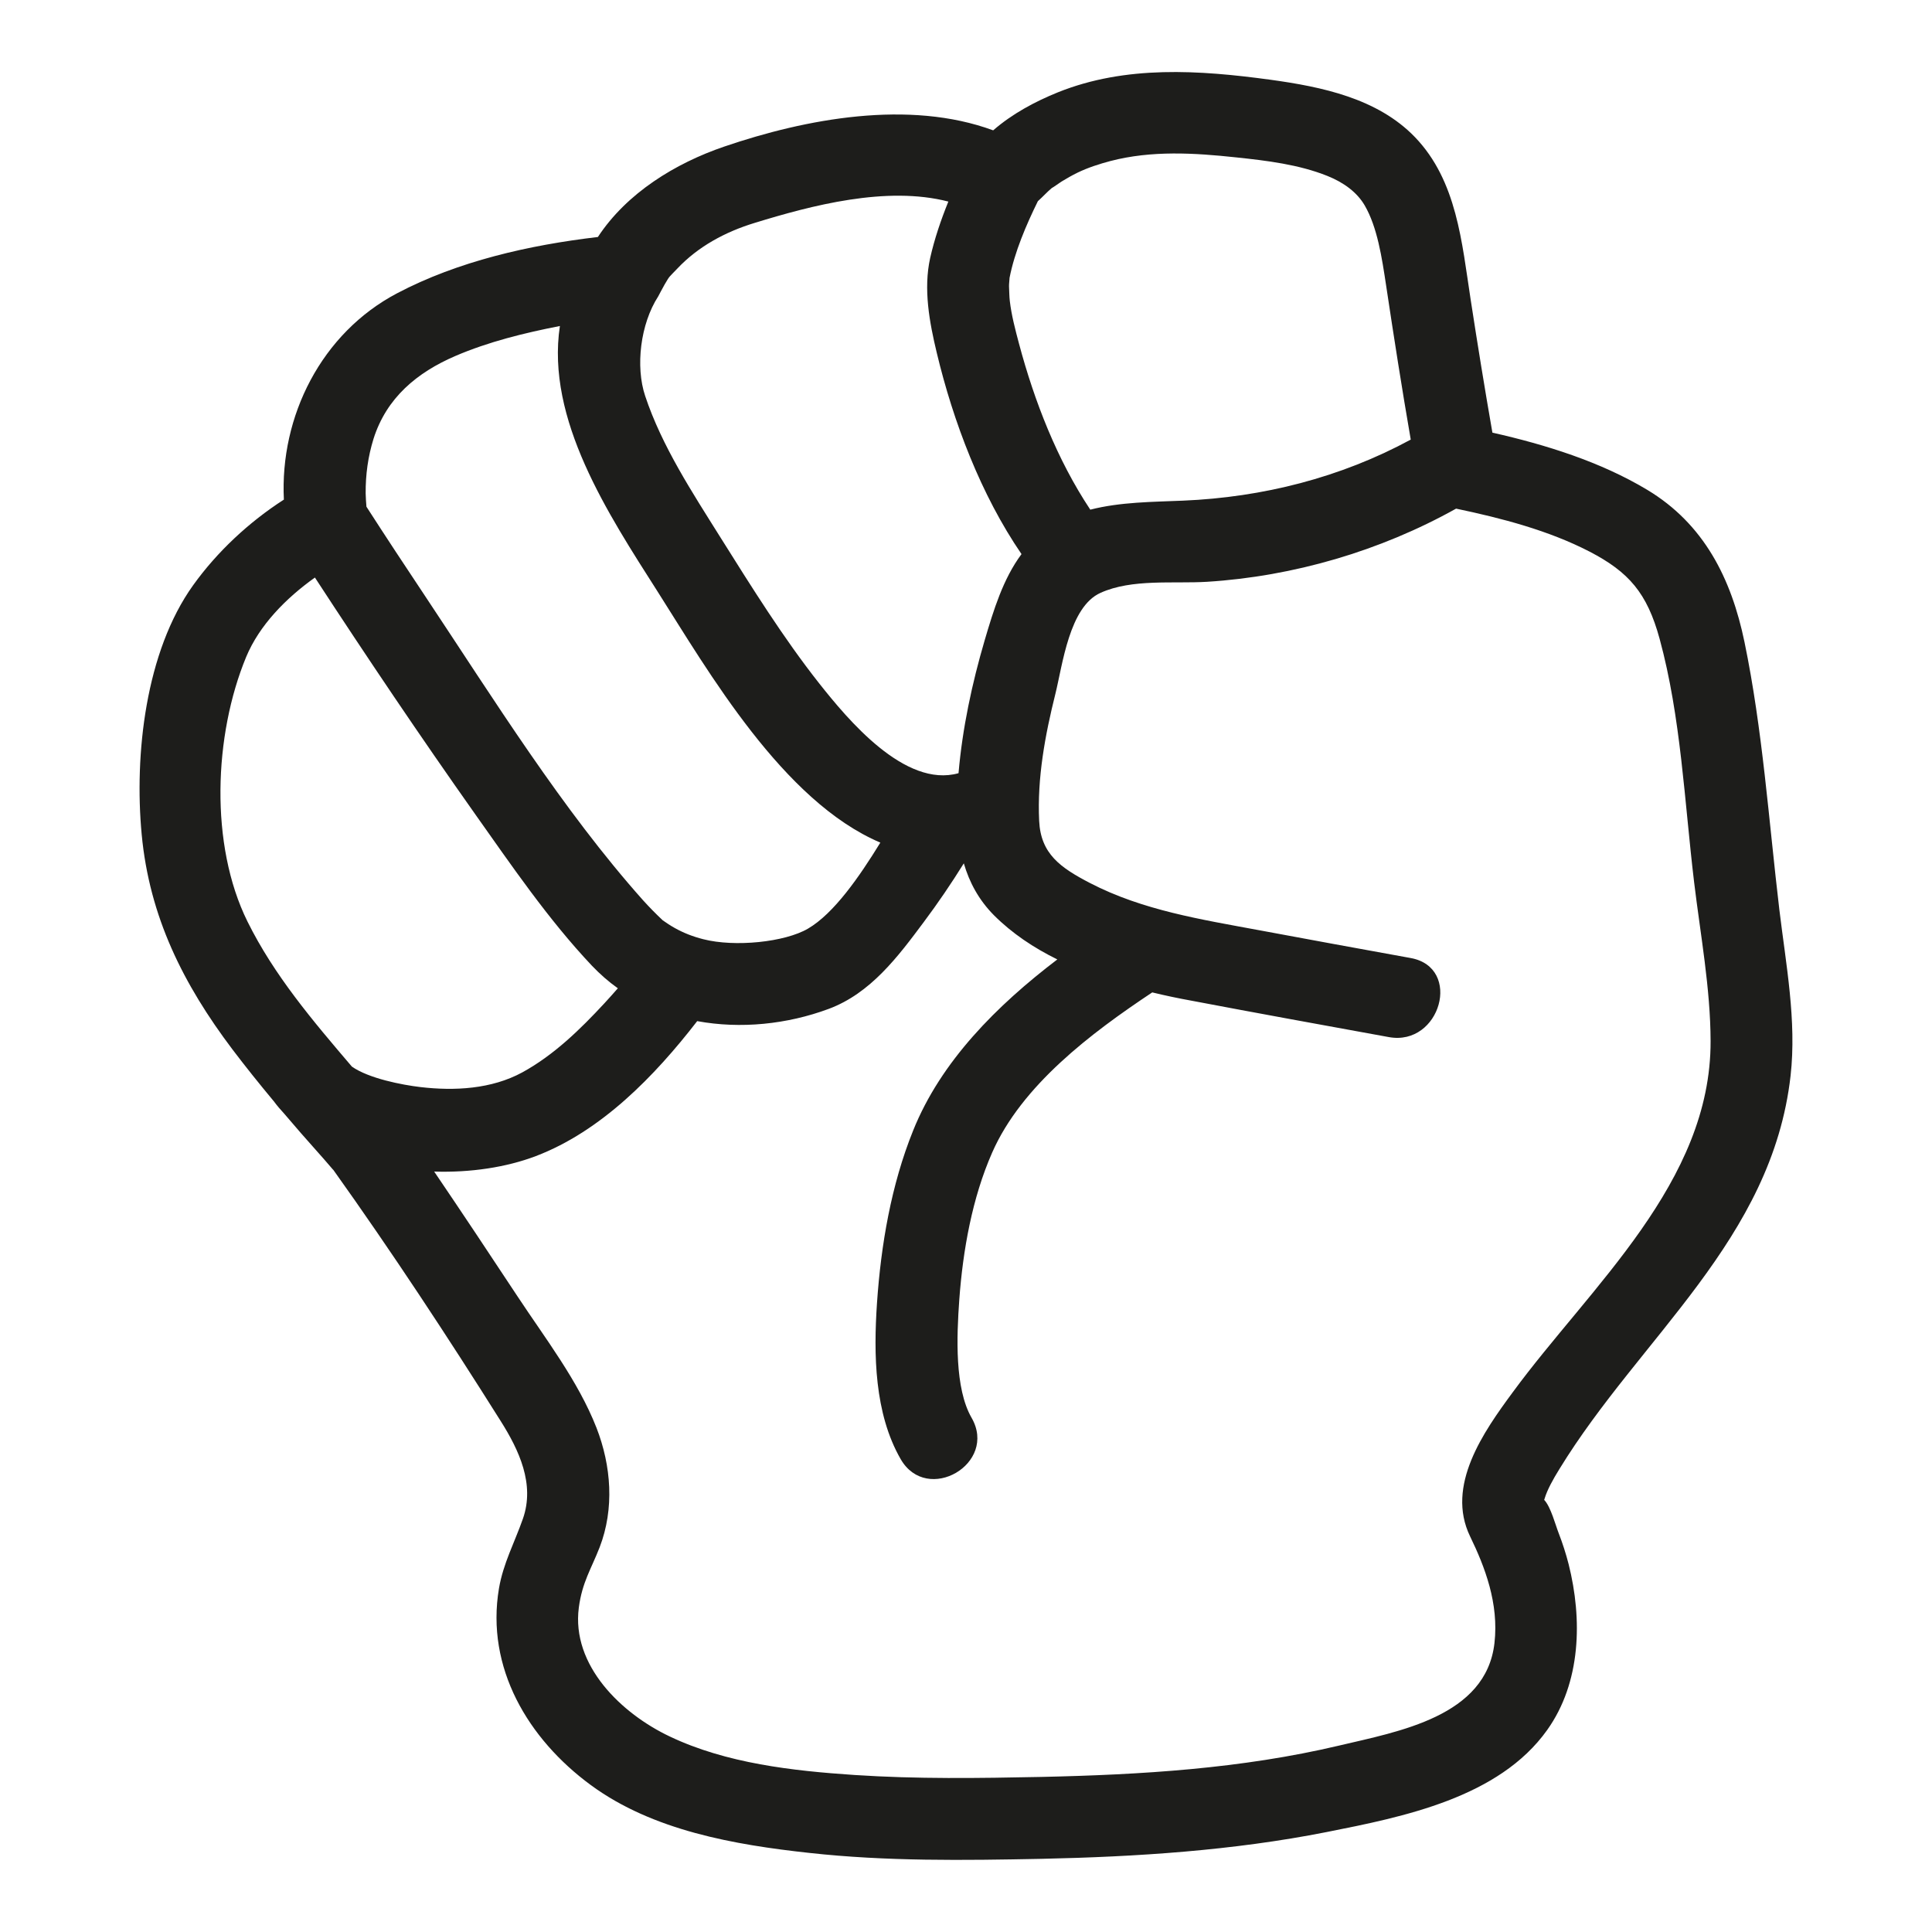
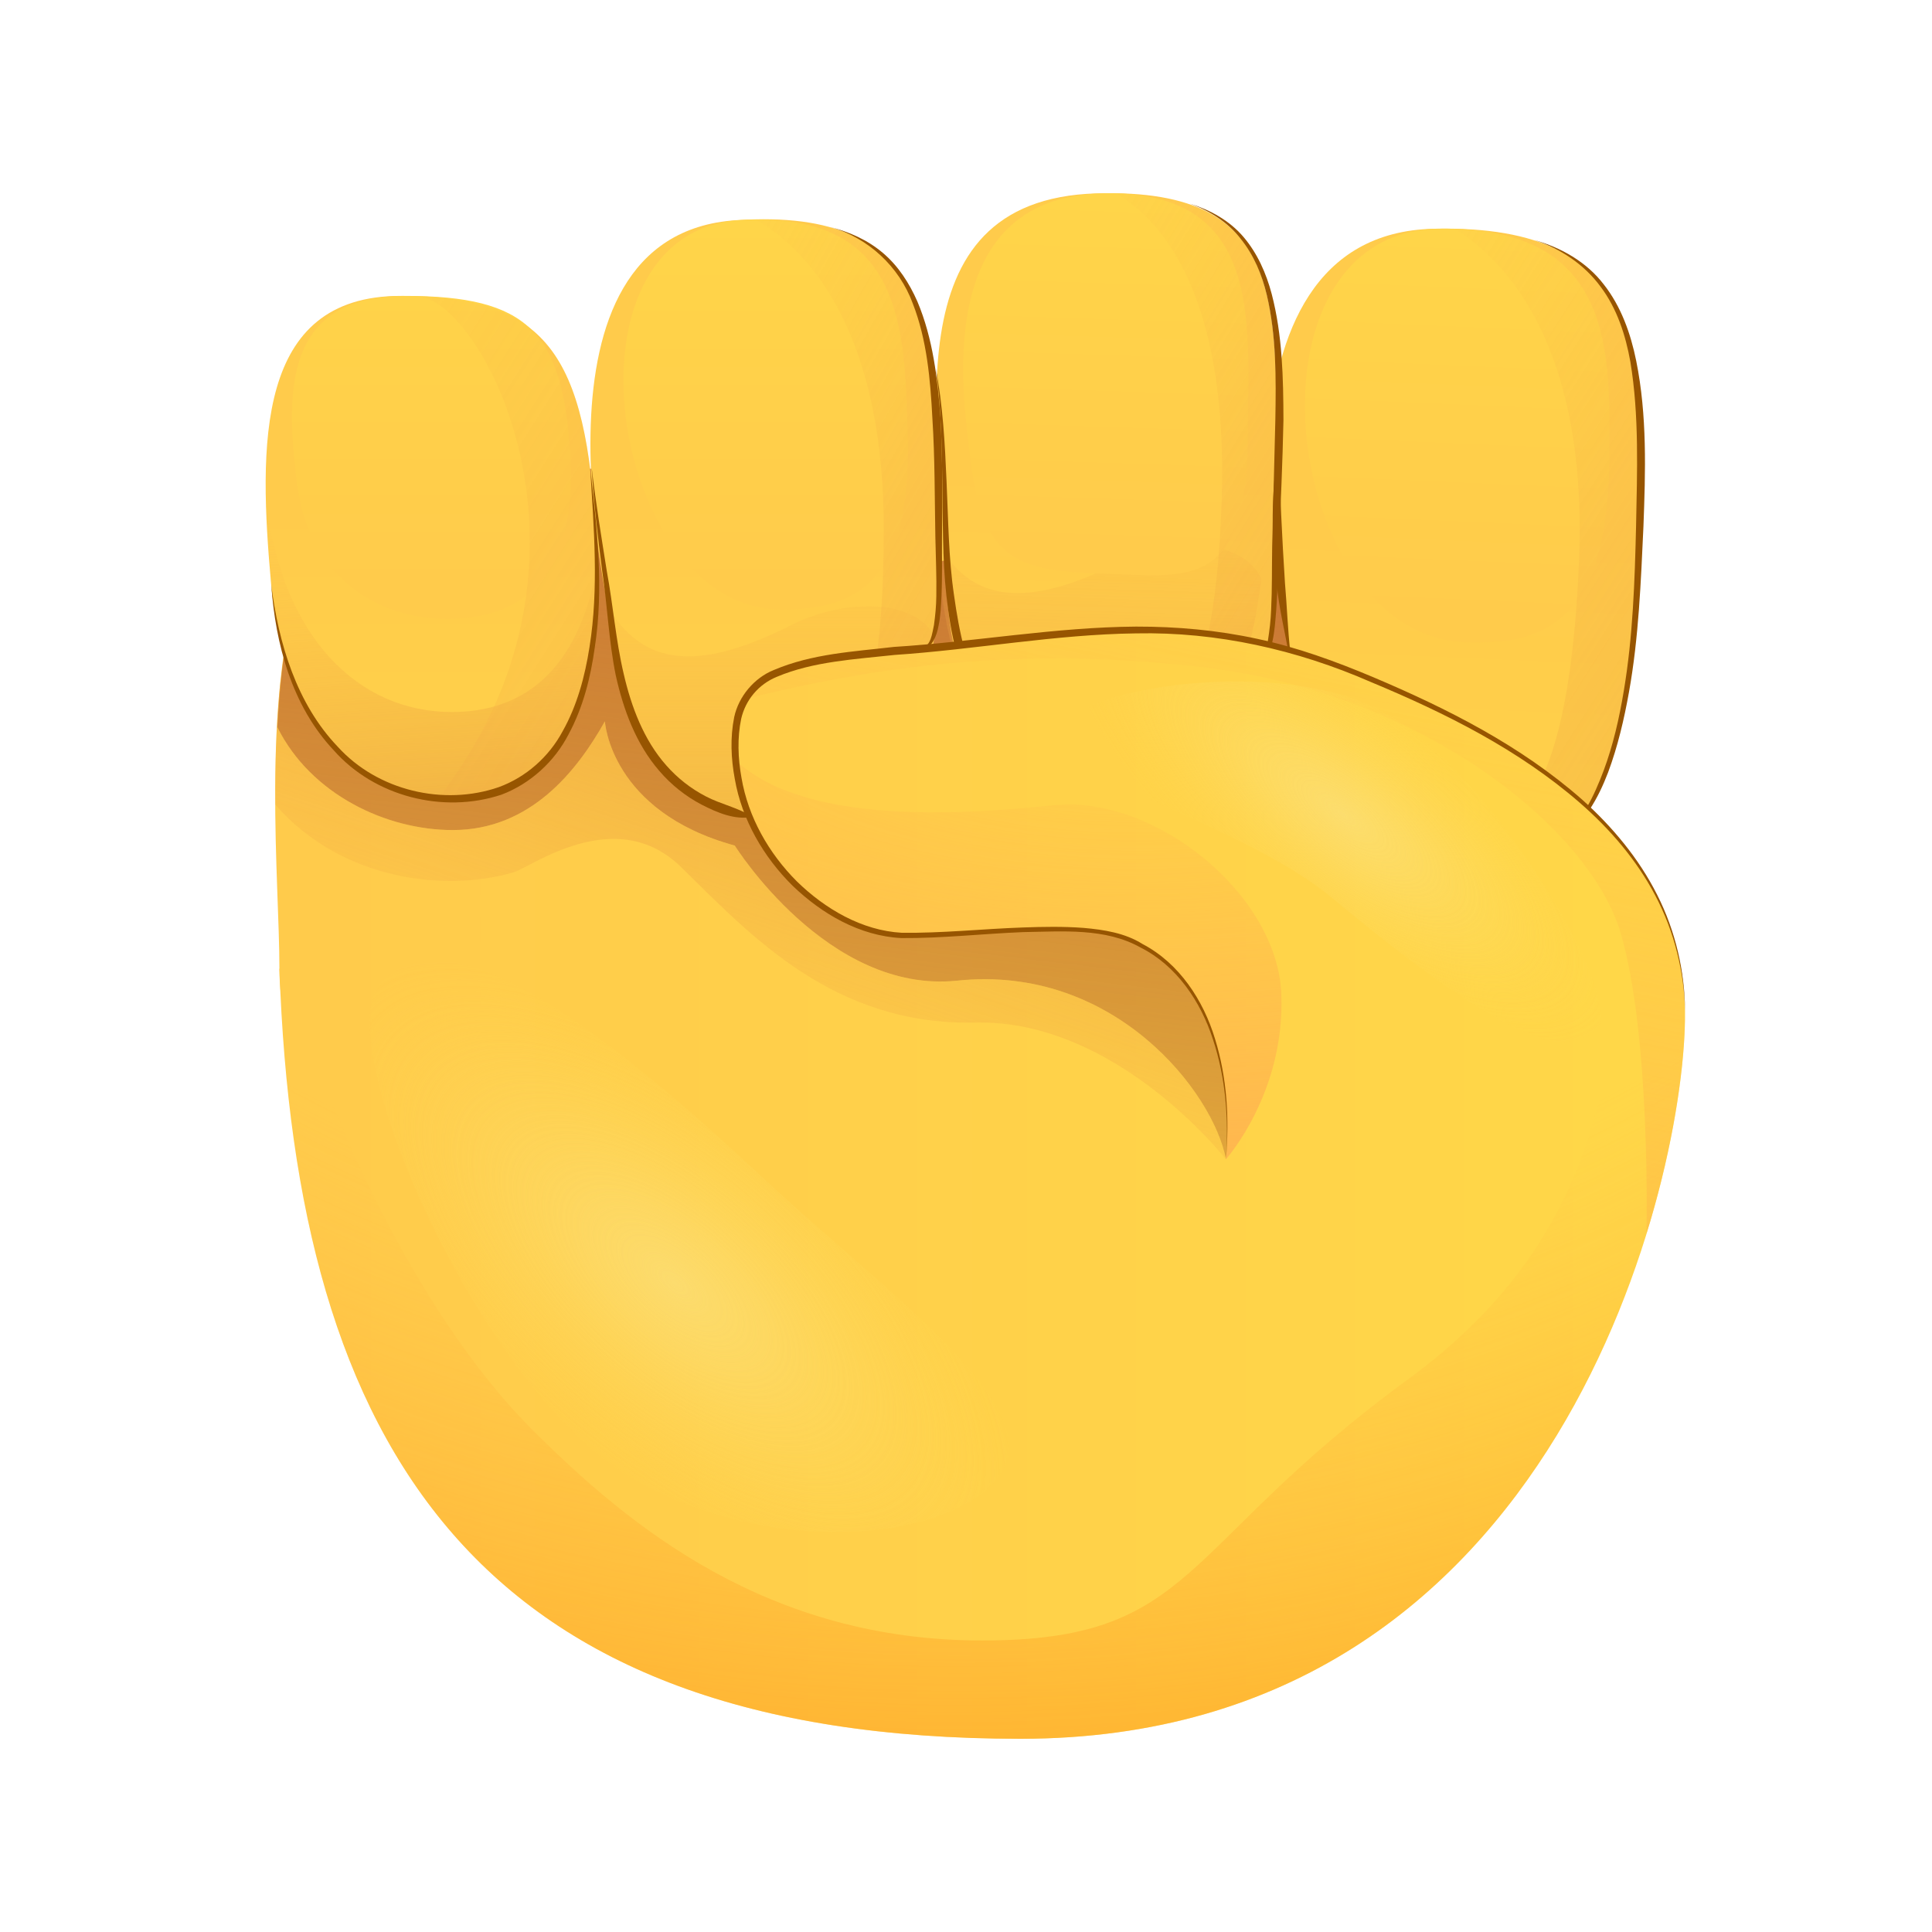
- <svg xmlns="http://www.w3.org/2000/svg" version="1.1" id="Layer_1" x="0px" y="0px" viewBox="0 0 150 150" style="enable-background:new 0 0 150 150;" xml:space="preserve">
-   <style type="text/css">
- 	.st0{fill:#1D1D1B;}
- </style>
-   <g>
-     <path class="st0" d="M121.07,114.06c6.28-10.26,16.51-17.81,17.95-30.54c0.48-4.27-0.36-8.65-0.87-12.88   c-0.82-6.9-1.3-13.99-2.71-20.8c-1.02-4.92-3.14-9.16-7.55-11.81c-3.63-2.18-7.86-3.5-12.02-4.44c-0.6-3.44-1.16-6.89-1.69-10.34   c-0.68-4.4-1.06-9.21-4.32-12.6c-2.91-3.02-7.24-3.91-11.23-4.46c-5.51-0.75-11.23-1.14-16.5,0.98c-1.78,0.72-3.55,1.67-5.02,2.95   c-6.54-2.41-14.55-0.9-20.88,1.26c-3.81,1.3-7.57,3.61-9.81,7.02c-5.35,0.63-10.86,1.88-15.59,4.37   c-5.87,3.09-9.11,9.54-8.79,16.02c-2.72,1.75-5.18,4.05-7.04,6.64c-3.71,5.17-4.58,13.18-4,19.35c0.6,6.4,3.23,11.64,7.05,16.7   c1.03,1.36,2.1,2.69,3.19,4c0,0,0,0.01,0.01,0.01c0.25,0.34,0.53,0.67,0.82,0.98c0.43,0.5,0.86,1,1.29,1.5   c0.61,0.69,1.22,1.38,1.83,2.07c0.21,0.24,0.42,0.49,0.63,0.73c0.02,0.03,0.04,0.04,0.06,0.06c4.53,6.35,8.85,12.91,13,19.51   c1.42,2.25,2.66,4.89,1.72,7.57c-0.64,1.83-1.53,3.47-1.86,5.41c-1.04,6.16,2.26,11.7,7.14,15.28c4.81,3.53,11.16,4.63,16.96,5.26   c5.98,0.66,12,0.58,18,0.46c7.42-0.16,14.87-0.64,22.16-2.08c5.96-1.18,13.37-2.66,17.12-7.92c2.64-3.7,2.74-8.61,1.67-12.87   c-0.21-0.82-0.47-1.63-0.78-2.43c-0.23-0.58-0.61-2.04-1.12-2.57c0.01-0.03,0.02-0.05,0.03-0.09   C120.12,115.68,120.58,114.85,121.07,114.06z M82.41,14.1c0.41-0.25,0.83-0.49,1.26-0.7c0.81-0.39,1.68-0.67,2.55-0.9   c3.2-0.83,6.5-0.63,9.76-0.28c2.37,0.25,4.86,0.55,7.08,1.44c1.3,0.52,2.31,1.29,2.89,2.28c0.99,1.7,1.34,4.06,1.67,6.24   c0.6,3.99,1.22,7.97,1.91,11.95c-5.44,2.95-11.5,4.48-17.67,4.74c-2.35,0.1-4.88,0.1-7.21,0.7c-2.58-3.88-4.34-8.42-5.53-12.87   c-0.29-1.09-0.59-2.22-0.72-3.34c-0.04-0.34-0.04-0.75-0.06-1.13c-0.01-0.12,0.05-0.66,0.04-0.65c0.39-2.01,1.3-4.13,2.2-5.96   c0.37-0.33,0.7-0.7,1.08-1.02C81.71,14.59,82.33,14.15,82.41,14.1z M58.58,17.31c4.42-1.36,10.25-2.9,15.05-1.66   c-0.58,1.43-1.08,2.91-1.41,4.37c-0.54,2.42-0.06,5,0.51,7.37c1.28,5.35,3.43,11.03,6.58,15.63c-1.43,1.92-2.17,4.35-2.86,6.69   c-0.98,3.34-1.73,6.83-2.03,10.32c-4.17,1.18-8.63-4.21-10.8-6.95c-2.82-3.57-5.28-7.53-7.7-11.38c-2.16-3.45-4.54-7.07-5.83-10.96   c-0.76-2.27-0.38-5.58,1.02-7.74c0.02-0.03,0.33-0.64,0.49-0.91c0.43-0.73,0.29-0.5,0.98-1.23C54.21,19.13,56.32,18,58.58,17.31z    M29,34.07c1.01-3.19,3.38-5.15,6.35-6.43c2.58-1.11,5.37-1.79,8.12-2.33c-1.09,7.25,3.74,14.58,7.58,20.61   c3.96,6.23,9.74,16.29,17.3,19.5c-1.63,2.65-3.6,5.5-5.62,6.68c-1.8,1.05-5.67,1.45-8.13,0.82c-0.79-0.2-1.52-0.48-2.23-0.88   c-0.32-0.18-0.62-0.38-0.92-0.59c-0.01-0.01-0.01-0.01-0.02-0.02c-0.52-0.49-1.02-1-1.5-1.53c-6.27-7.03-11.58-15.59-16.91-23.6   c-1.54-2.31-3.07-4.63-4.57-6.96c-0.03-0.34-0.05-0.69-0.06-1.03C28.38,36.85,28.57,35.46,29,34.07z M19.11,51.01   c1.02-2.46,3.08-4.56,5.34-6.17c4.03,6.18,8.16,12.31,12.42,18.34c2.85,4.02,5.69,8.2,9.08,11.79c0.63,0.66,1.3,1.25,2.02,1.76   c-0.34,0.39-0.69,0.78-1.04,1.16c-1.88,2.03-3.93,4.03-6.38,5.37c-2.39,1.3-5.26,1.45-7.91,1.14c-1.44-0.17-4.01-0.67-5.32-1.59   c-3.02-3.54-6.03-7.07-8.11-11.27C16.27,65.59,16.6,57.08,19.11,51.01z M117.46,108.08c-2.28,3.09-5.23,7.27-3.32,11.21   c1.15,2.37,2.24,5.2,1.89,8.28c-0.65,5.7-7.43,6.86-12.08,7.96c-7.57,1.79-15.35,2.26-23.1,2.43c-4.84,0.1-9.67,0.17-14.5-0.15   c-4.8-0.32-9.96-0.9-14.35-2.99c-3.74-1.77-7.65-5.51-7.06-10.01c0.26-1.97,0.96-2.99,1.62-4.69c1.15-2.99,0.9-6.32-0.25-9.27   c-1.43-3.65-3.98-6.94-6.13-10.2c-2.14-3.24-4.29-6.48-6.47-9.69c2.82,0.09,5.6-0.33,7.89-1.2c5.07-1.93,9.22-6.2,12.53-10.48   c3.37,0.62,6.98,0.25,10.21-0.95c3.25-1.21,5.37-4.04,7.38-6.74c1.1-1.47,2.14-3,3.11-4.56c0.43,1.47,1.16,2.84,2.34,4.03   c1.41,1.41,3.09,2.53,4.92,3.43c-4.7,3.58-9.04,7.91-11.2,13.3c-1.7,4.22-2.49,8.85-2.8,13.37c-0.27,3.98-0.21,8.57,1.84,12.13   c2.05,3.55,7.56,0.35,5.5-3.22c-1.31-2.28-1.16-6.27-0.95-9.18c0.28-3.82,1-7.88,2.55-11.4c2.29-5.22,7.69-9.29,12.43-12.44   c1.03,0.25,2.04,0.46,3.03,0.64c5.11,0.97,10.23,1.9,15.34,2.83c4.01,0.73,5.73-5.41,1.69-6.14c-3.93-0.71-7.85-1.43-11.77-2.16   c-4.47-0.83-9.03-1.54-13.12-3.66c-2.29-1.19-3.83-2.26-3.95-4.83c-0.16-3.32,0.46-6.66,1.26-9.86c0.56-2.26,1.08-6.75,3.5-7.84   c2.45-1.11,5.67-0.7,8.28-0.86c6.7-0.42,13.44-2.39,19.33-5.68c3.53,0.74,7.18,1.69,10.37,3.34c3.04,1.58,4.46,3.21,5.43,6.76   c1.66,6.08,1.93,12.66,2.68,18.9c0.49,4.07,1.27,8.24,1.28,12.34C132.84,91.81,123.49,99.87,117.46,108.08z" />
-   </g>
+ <svg xmlns="http://www.w3.org/2000/svg" width="150px" height="150px" viewBox="0 0 80 80" fill="none">
+   <path d="M57.483 26.273C56.867 24.087 55.52 23.404 54.886 23.203C54.675 23.135 54.541 23.12 54.541 23.12L42.506 18.705L25.261 27.608L29.081 39.03C32.783 38.481 36.487 38.427 40.204 38.478C46.763 38.573 53.361 39.012 60.051 37.707C60.145 33.716 58.203 28.828 57.483 26.273Z" fill="url(#paint0_linear)" />
+   <path d="M60.993 35.871C55.953 35.655 53.526 33.38 53.09 27.163C53.041 26.465 49.473 9.689 59.374 9.472C68.268 9.28 68.207 14.668 67.823 23.638C67.442 32.606 65.332 36.057 60.993 35.871Z" fill="url(#paint1_linear)" />
+   <path d="M60.688 26.598C53.02 26.272 51.111 9.578 59.599 9.469C66.896 9.374 66.673 14.588 66.637 19.024C66.582 25.406 64.246 26.751 60.688 26.598Z" fill="url(#paint2_linear)" />
+   <path d="M58.002 35.374C58.877 35.652 59.858 35.823 60.993 35.871C65.332 36.057 67.442 32.606 67.826 23.639C68.195 14.994 68.24 9.689 60.279 9.491C63.328 11.457 65.704 15.732 65.383 23.264C64.926 33.975 62.404 35.542 58.002 35.374Z" fill="url(#paint3_linear)" />
+   <path d="M63.541 9.941C64.636 10.249 65.694 10.844 66.405 11.773C67.127 12.688 67.524 13.816 67.752 14.941C68.21 17.213 68.136 19.527 68.051 21.808C67.944 24.089 67.859 26.388 67.454 28.65C67.252 29.778 66.99 30.904 66.588 31.983C66.182 33.047 65.591 34.123 64.621 34.764C65.502 34.02 66.005 32.968 66.402 31.913C66.798 30.849 67.051 29.736 67.237 28.614C67.615 26.366 67.691 24.083 67.746 21.796C67.789 19.518 67.88 17.222 67.511 14.987C67.313 13.877 66.957 12.774 66.276 11.871C65.609 10.959 64.627 10.301 63.541 9.941Z" fill="#975500" />
+   <path d="M11.57 40.112C11.57 43.262 13.113 44.677 13.884 45.186C14.14 45.357 14.314 45.427 14.314 45.427L28.712 55.843L55.071 50.443L54.263 33.767C49.12 33.109 44.153 31.791 39.213 30.322C30.496 27.73 26.715 12.826 12.439 23.897C10.814 29.181 11.57 36.438 11.57 40.112Z" fill="url(#paint4_linear)" />
+   <path d="M39.637 40.606C46.132 39.923 50.248 45.235 50.763 48L52.885 47.229L51.922 36.621L53.395 26.977L52.873 23.11L39.405 23.171L26.532 24.986L24.748 19.415C24.7 19.415 24.254 19.409 24.206 19.406L15.263 20.32C14.299 20.677 13.601 21.15 13.284 21.769C12.098 24.086 11.64 27.102 11.482 30.108C12.878 32.913 16.013 34.371 18.748 34.371C21.961 34.371 23.892 31.928 25.047 29.87C25.047 29.87 25.258 33.599 30.426 35.014C30.426 35.014 34.268 41.17 39.637 40.606Z" fill="url(#paint5_linear)" />
+   <path d="M18.674 33.085C14.887 33.085 11.753 29.999 11.229 24.212C10.707 18.425 10.576 12.253 16.583 12.253C22.589 12.253 24.288 14.568 24.681 22.282C25.074 29.999 22.593 33.085 18.674 33.085Z" fill="url(#paint6_linear)" />
+   <path d="M33.026 33.983C28.349 33.983 26.014 31.931 25.364 26.077C25.291 25.422 21.324 9.719 30.486 9.118C38.716 8.575 38.875 13.667 38.875 22.153C38.875 30.639 37.051 33.983 33.026 33.983Z" fill="url(#paint7_linear)" />
+   <path d="M32.761 25.885C29.191 27.684 26.788 27.724 25.261 25.266C25.297 25.543 25.334 25.821 25.361 26.08C26.011 31.931 28.349 33.986 33.023 33.986C36.313 33.986 38.128 31.751 38.683 26.312C37.762 24.726 34.868 24.824 32.761 25.885Z" fill="url(#paint8_linear)" />
+   <path d="M18.546 25.627C15.36 25.627 12.723 23.645 12.283 19.931C11.844 16.217 11.735 12.253 16.79 12.253C21.845 12.253 23.275 13.738 23.605 18.693C23.934 23.648 21.842 25.627 18.546 25.627Z" fill="url(#paint9_linear)" />
+   <path d="M32.377 25.242C25.26 25.242 22.833 9.557 30.691 9.109C37.445 8.725 37.445 13.658 37.585 17.851C37.786 23.879 35.679 25.242 32.377 25.242Z" fill="url(#paint10_linear)" />
+   <path d="M30.237 33.636C31.06 33.864 31.975 33.983 33.026 33.983C37.054 33.983 38.872 30.642 38.872 22.156C38.872 13.978 38.704 8.966 31.322 9.1C34.225 10.832 36.594 14.774 36.594 21.9C36.594 32.035 34.319 33.618 30.237 33.636Z" fill="url(#paint11_linear)" />
+   <path d="M18.708 29.483C14.857 29.483 11.671 26.419 11.012 20.702C11.036 21.851 11.125 23.037 11.228 24.211C11.75 29.998 14.884 33.084 18.674 33.084C22.349 33.084 24.73 30.316 24.69 23.61C23.907 27.727 21.72 29.483 18.708 29.483Z" fill="url(#paint12_linear)" />
+   <path d="M24.681 22.285C24.309 14.936 22.742 12.491 17.4 12.277C20.199 12.738 25.623 23.529 18.156 33.032C18.33 33.045 18.498 33.087 18.671 33.087C22.593 33.084 25.075 29.999 24.681 22.285Z" fill="url(#paint13_linear)" />
+   <path d="M24.44 19.403C24.721 21.858 25.011 24.352 24.626 26.828C24.453 28.06 24.145 29.291 23.544 30.404C22.968 31.526 21.968 32.45 20.766 32.905C18.339 33.71 15.504 32.975 13.823 31.072C12.076 29.218 11.405 26.654 11.232 24.212C11.534 26.645 12.284 29.139 13.985 30.92C15.635 32.743 18.376 33.383 20.653 32.594C21.779 32.182 22.73 31.344 23.303 30.27C23.898 29.209 24.221 28.008 24.41 26.794C24.8 24.358 24.59 21.873 24.44 19.403Z" fill="#975500" />
+   <path d="M31.179 33.828C30.416 33.962 29.703 33.651 29.047 33.316C28.389 32.971 27.797 32.499 27.312 31.935C26.331 30.807 25.812 29.38 25.498 27.968C25.206 26.535 25.154 25.096 24.94 23.672C24.754 22.245 24.584 20.809 24.501 19.373C24.666 20.806 24.901 22.224 25.126 23.647C25.389 25.065 25.498 26.517 25.825 27.898C26.142 29.276 26.66 30.645 27.59 31.694C28.05 32.218 28.605 32.654 29.224 32.975C29.852 33.304 30.529 33.429 31.179 33.828Z" fill="#975500" />
+   <path d="M39.637 40.607C34.268 41.171 30.426 35.015 30.426 35.015C25.258 33.6 25.047 29.871 25.047 29.871C23.888 31.929 21.961 34.371 18.748 34.371C16.013 34.371 12.875 32.914 11.482 30.109C11.515 29.484 11.57 28.862 11.631 28.246L11.607 28.243C11.433 29.938 11.39 31.664 11.399 33.319C14.165 36.49 18.498 36.939 21.263 36.121C22.013 35.899 25.511 33.258 28.212 35.914C31.142 38.792 34.548 42.473 40.396 42.342C46.244 42.211 50.757 47.998 50.757 47.998C50.248 45.235 46.132 39.924 39.637 40.607Z" fill="url(#paint14_linear)" />
+   <path d="M46.651 31.993C41.958 31.843 39.422 29.837 39.196 24.257C38.94 17.909 36.763 8.268 45.395 8.008C53.67 7.761 52.804 12.933 52.868 20.976C52.947 30.822 50.691 32.124 46.651 31.993Z" fill="url(#paint15_linear)" />
+   <path d="M46.302 23.312C42.659 25.12 40.247 25.083 38.795 22.406C38.823 22.702 38.85 23.004 38.872 23.281C39.326 29.559 41.604 31.831 46.296 31.98C49.598 32.087 51.492 29.758 52.233 23.955C51.361 22.235 48.452 22.245 46.302 23.312Z" fill="url(#paint16_linear)" />
+   <path d="M45.967 23.768C42.116 23.643 40.68 23.32 40.167 18.869C39.902 16.579 38.518 8.209 45.601 8.008C52.391 7.816 51.672 13.438 51.672 17.923C51.672 24.378 49.284 23.875 45.967 23.768Z" fill="url(#paint17_linear)" />
+   <path d="M43.86 31.571C44.677 31.812 45.595 31.974 46.65 31.992C52.285 32.087 52.614 29.013 52.867 20.976C53.111 13.228 53.644 8.13 46.235 8.017C49.095 9.752 50.803 13.911 50.589 20.659C50.287 30.26 47.961 31.684 43.86 31.571Z" fill="url(#paint18_linear)" />
+   <path d="M44.451 31.754C43.613 31.858 42.848 31.462 42.171 31.02C41.491 30.562 40.93 29.943 40.515 29.248C39.686 27.845 39.365 26.242 39.189 24.674C39.015 23.095 39.048 21.512 39.021 19.942C38.99 18.369 38.972 16.793 38.747 15.234C39.042 16.783 39.128 18.366 39.195 19.939C39.268 21.512 39.274 23.089 39.503 24.638C39.719 26.178 40.03 27.745 40.832 29.059C41.228 29.712 41.753 30.282 42.387 30.699C43.018 31.142 43.759 31.297 44.451 31.754Z" fill="#975500" />
+   <path d="M49.272 8.432C50.102 8.688 50.904 9.127 51.486 9.807C52.065 10.484 52.431 11.317 52.657 12.167C53.105 13.881 53.139 15.655 53.145 17.399C53.108 19.15 53.032 20.894 52.949 22.635C52.916 23.504 52.91 24.379 52.846 25.254C52.809 25.69 52.785 26.132 52.687 26.565C52.642 26.782 52.577 27.001 52.465 27.199C52.364 27.388 52.169 27.611 51.931 27.562C52.388 27.455 52.401 26.913 52.501 26.529C52.568 26.105 52.62 25.675 52.635 25.242C52.678 24.373 52.663 23.504 52.678 22.626L52.809 17.393C52.84 15.659 52.852 13.902 52.456 12.216C52.257 11.378 51.919 10.563 51.379 9.896C50.855 9.21 50.092 8.731 49.272 8.432Z" fill="#975500" />
+   <path d="M34.359 9.396C35.152 9.594 35.923 9.933 36.557 10.472C37.194 11.009 37.655 11.729 37.987 12.485C38.634 14.018 38.823 15.686 38.945 17.318C39.027 18.958 39.03 20.595 39.006 22.23C39 23.044 39.021 23.864 38.984 24.684C38.96 25.096 38.951 25.507 38.862 25.919C38.823 26.123 38.765 26.331 38.658 26.517C38.564 26.703 38.362 26.889 38.143 26.849C38.567 26.739 38.588 26.248 38.673 25.886C38.728 25.489 38.768 25.087 38.771 24.678C38.786 23.864 38.746 23.05 38.731 22.23C38.701 20.595 38.713 18.961 38.609 17.336C38.524 15.717 38.384 14.073 37.795 12.564C37.237 11.046 35.95 9.835 34.359 9.396Z" fill="#975500" />
+   <path d="M53.788 29.837L53.355 27.007C53.181 26.071 52.955 25.132 52.864 24.178C52.638 22.278 52.623 20.336 52.958 18.445C52.992 20.36 53.087 22.247 53.208 24.147C53.291 25.092 53.321 26.047 53.428 26.998L53.788 29.837Z" fill="#975500" />
+   <path d="M30.426 30.855C30.426 27.428 32.853 27.318 39.341 26.742C43.982 26.33 49.028 25.114 55.456 27.599C62.792 30.434 69.686 34.542 69.771 41.914C69.847 48.513 64.713 72 42.256 72C19.8 72 12.256 59.998 11.57 40.112L50.763 48C50.763 48 51.599 40.993 46.799 38.914C44.753 38.027 40.372 38.743 37.457 38.743C34.542 38.743 30.426 35.484 30.426 30.855Z" fill="url(#paint19_linear)" />
+   <path d="M58.285 57.129C48.772 64.072 49.544 67.929 40.671 67.929C31.798 67.929 26.078 63.236 22.026 59.187C17.976 55.135 14.57 48.384 12.9 43.24C12.506 42.026 12.043 41.011 11.573 40.151C12.265 60.013 19.815 71.999 42.256 71.999C64.713 71.999 69.847 48.512 69.771 41.914C69.738 39.026 68.652 36.648 66.911 34.642C67.405 44.069 66.1 51.424 58.285 57.129Z" fill="url(#paint20_radial)" />
+   <path d="M53.056 41.144C52.886 37.03 47.827 32.914 43.628 33.344C40 33.713 33.435 34.207 30.499 31.52C30.874 35.786 34.685 38.744 37.457 38.744C40.372 38.744 44.754 38.027 46.8 38.915C51.599 40.994 50.763 48.001 50.763 48.001C50.763 48.001 53.227 45.257 53.056 41.144Z" fill="url(#paint21_radial)" />
+   <path d="M69.771 41.914C69.686 34.542 62.792 30.434 55.455 27.599C49.028 25.114 43.982 26.33 39.341 26.742C34.392 27.181 31.816 27.361 30.871 28.937C36.972 27.428 42.686 26.815 49.732 27.62C58.913 28.669 65.856 34.328 67.115 38.655C68.359 42.933 68.179 50.897 68.176 51.086C69.359 47.256 69.792 43.853 69.771 41.914Z" fill="url(#paint22_linear)" />
+   <path d="M50.763 48C50.885 46.336 50.754 44.628 50.227 43.043C49.72 41.469 48.717 39.981 47.226 39.234C45.769 38.414 43.997 38.57 42.354 38.597C40.68 38.664 39.015 38.856 37.326 38.844C35.594 38.756 34.03 37.841 32.816 36.673C31.612 35.481 30.718 33.938 30.426 32.252C30.27 31.413 30.231 30.55 30.401 29.697C30.584 28.837 31.231 28.069 32.039 27.745C33.639 27.065 35.347 26.983 37.009 26.788C40.357 26.578 43.659 25.971 47.04 25.946C48.723 25.943 50.413 26.093 52.062 26.453C53.712 26.803 55.306 27.386 56.849 28.035C59.932 29.34 62.978 30.877 65.515 33.112C66.765 34.234 67.866 35.551 68.622 37.057C69.384 38.56 69.768 40.237 69.777 41.914C69.741 40.237 69.329 38.573 68.549 37.094C67.774 35.612 66.664 34.325 65.408 33.234C62.88 31.038 59.846 29.523 56.767 28.242C53.7 26.901 50.388 26.157 47.043 26.227C43.711 26.267 40.384 26.895 37.042 27.12C35.393 27.3 33.676 27.389 32.173 28.023C31.414 28.331 30.871 28.98 30.691 29.764C30.526 30.55 30.557 31.398 30.703 32.203C30.978 33.831 31.831 35.331 32.996 36.496C34.167 37.64 35.695 38.533 37.338 38.624C39 38.646 40.677 38.463 42.351 38.405C43.189 38.374 44.031 38.359 44.875 38.423C45.705 38.496 46.586 38.631 47.312 39.091C48.833 39.887 49.83 41.423 50.312 43.018C50.809 44.625 50.91 46.336 50.763 48Z" fill="#975500" />
+   <path opacity="0.75" d="M15.708 40.792C13.647 43.274 19.916 57.572 26.105 61.172C32.292 64.773 40.049 63.67 41.558 60.807C43.067 57.944 36.637 53.498 31.374 48.571C22.294 40.073 17.769 38.31 15.708 40.792Z" fill="url(#paint23_radial)" />
+   <path opacity="0.75" d="M66.14 42.622C67.237 41.146 61.755 31.992 57.38 29.526C53.004 27.059 44.39 28.526 43.686 30.258C42.985 31.989 51.288 33.944 55.19 37.206C61.929 42.835 65.045 44.097 66.14 42.622Z" fill="url(#paint24_radial)" />
+   <defs>
+     <linearGradient id="paint0_linear" x1="56.53" y1="26.718" x2="18.775" y2="37.347" gradientUnits="userSpaceOnUse">
+       <stop offset="0.001" stop-color="#FFCB4B" />
+       <stop offset="1" stop-color="#FFD748" />
+     </linearGradient>
+     <linearGradient id="paint1_linear" x1="60.111" y1="21.948" x2="59.036" y2="47.127" gradientUnits="userSpaceOnUse">
+       <stop offset="0.001" stop-color="#FFCB4B" />
+       <stop offset="1" stop-color="#FFD748" />
+     </linearGradient>
+     <linearGradient id="paint2_linear" x1="60.006" y1="25.619" x2="60.831" y2="6.29" gradientUnits="userSpaceOnUse">
+       <stop offset="0.001" stop-color="#FFCB4B" />
+       <stop offset="1" stop-color="#FFD748" />
+     </linearGradient>
+     <linearGradient id="paint3_linear" x1="50.381" y1="16.18" x2="111.522" y2="55.169" gradientUnits="userSpaceOnUse">
+       <stop stop-color="#FFBC47" stop-opacity="0" />
+       <stop offset="1" stop-color="#C86F34" />
+     </linearGradient>
+     <linearGradient id="paint4_linear" x1="13.044" y1="37.848" x2="67.421" y2="37.848" gradientUnits="userSpaceOnUse">
+       <stop offset="0.001" stop-color="#FFCB4B" />
+       <stop offset="1" stop-color="#FFD748" />
+     </linearGradient>
+     <linearGradient id="paint5_linear" x1="28.973" y1="65.529" x2="34.888" y2="15.385" gradientUnits="userSpaceOnUse">
+       <stop stop-color="#A1541E" stop-opacity="0" />
+       <stop offset="1" stop-color="#C86F34" />
+     </linearGradient>
+     <linearGradient id="paint6_linear" x1="17.862" y1="20.87" x2="17.862" y2="44.692" gradientUnits="userSpaceOnUse">
+       <stop offset="0.001" stop-color="#FFCB4B" />
+       <stop offset="1" stop-color="#FFD748" />
+     </linearGradient>
+     <linearGradient id="paint7_linear" x1="31.658" y1="20.87" x2="31.658" y2="44.691" gradientUnits="userSpaceOnUse">
+       <stop offset="0.001" stop-color="#FFCB4B" />
+       <stop offset="1" stop-color="#FFD748" />
+     </linearGradient>
+     <linearGradient id="paint8_linear" x1="31.971" y1="20.275" x2="31.971" y2="51.841" gradientUnits="userSpaceOnUse">
+       <stop stop-color="#FFBC47" stop-opacity="0" />
+       <stop offset="1" stop-color="#C86F34" />
+     </linearGradient>
+     <linearGradient id="paint9_linear" x1="17.862" y1="24.342" x2="17.862" y2="6.055" gradientUnits="userSpaceOnUse">
+       <stop offset="0.001" stop-color="#FFCB4B" />
+       <stop offset="1" stop-color="#FFD748" />
+     </linearGradient>
+     <linearGradient id="paint10_linear" x1="31.706" y1="24.341" x2="31.706" y2="6.055" gradientUnits="userSpaceOnUse">
+       <stop offset="0.001" stop-color="#FFCB4B" />
+       <stop offset="1" stop-color="#FFD748" />
+     </linearGradient>
+     <linearGradient id="paint11_linear" x1="22.418" y1="15.815" x2="81.152" y2="49.181" gradientUnits="userSpaceOnUse">
+       <stop stop-color="#FFBC47" stop-opacity="0" />
+       <stop offset="1" stop-color="#C86F34" />
+     </linearGradient>
+     <linearGradient id="paint12_linear" x1="17.723" y1="20.267" x2="19.353" y2="47.283" gradientUnits="userSpaceOnUse">
+       <stop stop-color="#FFBC47" stop-opacity="0" />
+       <stop offset="1" stop-color="#C86F34" />
+     </linearGradient>
+     <linearGradient id="paint13_linear" x1="3.44" y1="12.75" x2="94.082" y2="70.307" gradientUnits="userSpaceOnUse">
+       <stop stop-color="#FFBC47" stop-opacity="0" />
+       <stop offset="1" stop-color="#C86F34" />
+     </linearGradient>
+     <linearGradient id="paint14_linear" x1="27.261" y1="50.099" x2="39.733" y2="12.041" gradientUnits="userSpaceOnUse">
+       <stop stop-color="#FFBC47" stop-opacity="0" />
+       <stop offset="1" stop-color="#C86F34" />
+     </linearGradient>
+     <linearGradient id="paint15_linear" x1="45.818" y1="19.346" x2="45.09" y2="42.258" gradientUnits="userSpaceOnUse">
+       <stop offset="0.001" stop-color="#FFCB4B" />
+       <stop offset="1" stop-color="#FFD748" />
+     </linearGradient>
+     <linearGradient id="paint16_linear" x1="45.702" y1="17.297" x2="44.63" y2="51.046" gradientUnits="userSpaceOnUse">
+       <stop stop-color="#FFBC47" stop-opacity="0" />
+       <stop offset="1" stop-color="#C86F34" />
+     </linearGradient>
+     <linearGradient id="paint17_linear" x1="45.58" y1="22.891" x2="46.148" y2="5.05" gradientUnits="userSpaceOnUse">
+       <stop offset="0.001" stop-color="#FFCB4B" />
+       <stop offset="1" stop-color="#FFD748" />
+     </linearGradient>
+     <linearGradient id="paint18_linear" x1="37.321" y1="14.29" x2="93.877" y2="48.84" gradientUnits="userSpaceOnUse">
+       <stop stop-color="#FFBC47" stop-opacity="0" />
+       <stop offset="1" stop-color="#C86F34" />
+     </linearGradient>
+     <linearGradient id="paint19_linear" x1="13.044" y1="49.04" x2="67.421" y2="49.04" gradientUnits="userSpaceOnUse">
+       <stop offset="0.001" stop-color="#FFCB4B" />
+       <stop offset="1" stop-color="#FFD748" />
+     </linearGradient>
+     <radialGradient id="paint20_radial" cx="0" cy="0" r="1" gradientUnits="userSpaceOnUse" gradientTransform="translate(39.702 -7.93165) scale(97.4723)">
+       <stop offset="0.613" stop-color="#FFBC47" stop-opacity="0" />
+       <stop offset="1" stop-color="#FF8900" />
+     </radialGradient>
+     <radialGradient id="paint21_radial" cx="0" cy="0" r="1" gradientUnits="userSpaceOnUse" gradientTransform="translate(47.0966 27.921) scale(63.5229 27.2005)">
+       <stop stop-color="#FFBC47" stop-opacity="0" />
+       <stop offset="1" stop-color="#FFA754" />
+     </radialGradient>
+     <linearGradient id="paint22_linear" x1="53.386" y1="21.303" x2="44.471" y2="65.704" gradientUnits="userSpaceOnUse">
+       <stop stop-color="#FFBC47" stop-opacity="0" />
+       <stop offset="1" stop-color="#FFBC47" />
+     </linearGradient>
+     <radialGradient id="paint23_radial" cx="0" cy="0" r="1" gradientUnits="userSpaceOnUse" gradientTransform="translate(27.9373 53.1191) rotate(-138.967) scale(18.0184 8.22197)">
+       <stop stop-color="#FBE07A" />
+       <stop offset="0.265" stop-color="#FCDF73" stop-opacity="0.735" />
+       <stop offset="0.655" stop-color="#FDDB5F" stop-opacity="0.345" />
+       <stop offset="1" stop-color="#FFD748" stop-opacity="0" />
+     </radialGradient>
+     <radialGradient id="paint24_radial" cx="0" cy="0" r="1" gradientUnits="userSpaceOnUse" gradientTransform="translate(55.6053 33.7206) rotate(38.2129) scale(13.8934 5.11566)">
+       <stop stop-color="#FBE07A" />
+       <stop offset="0.265" stop-color="#FCDF73" stop-opacity="0.735" />
+       <stop offset="0.655" stop-color="#FDDB5F" stop-opacity="0.345" />
+       <stop offset="1" stop-color="#FFD748" stop-opacity="0" />
+     </radialGradient>
+   </defs>
</svg>
